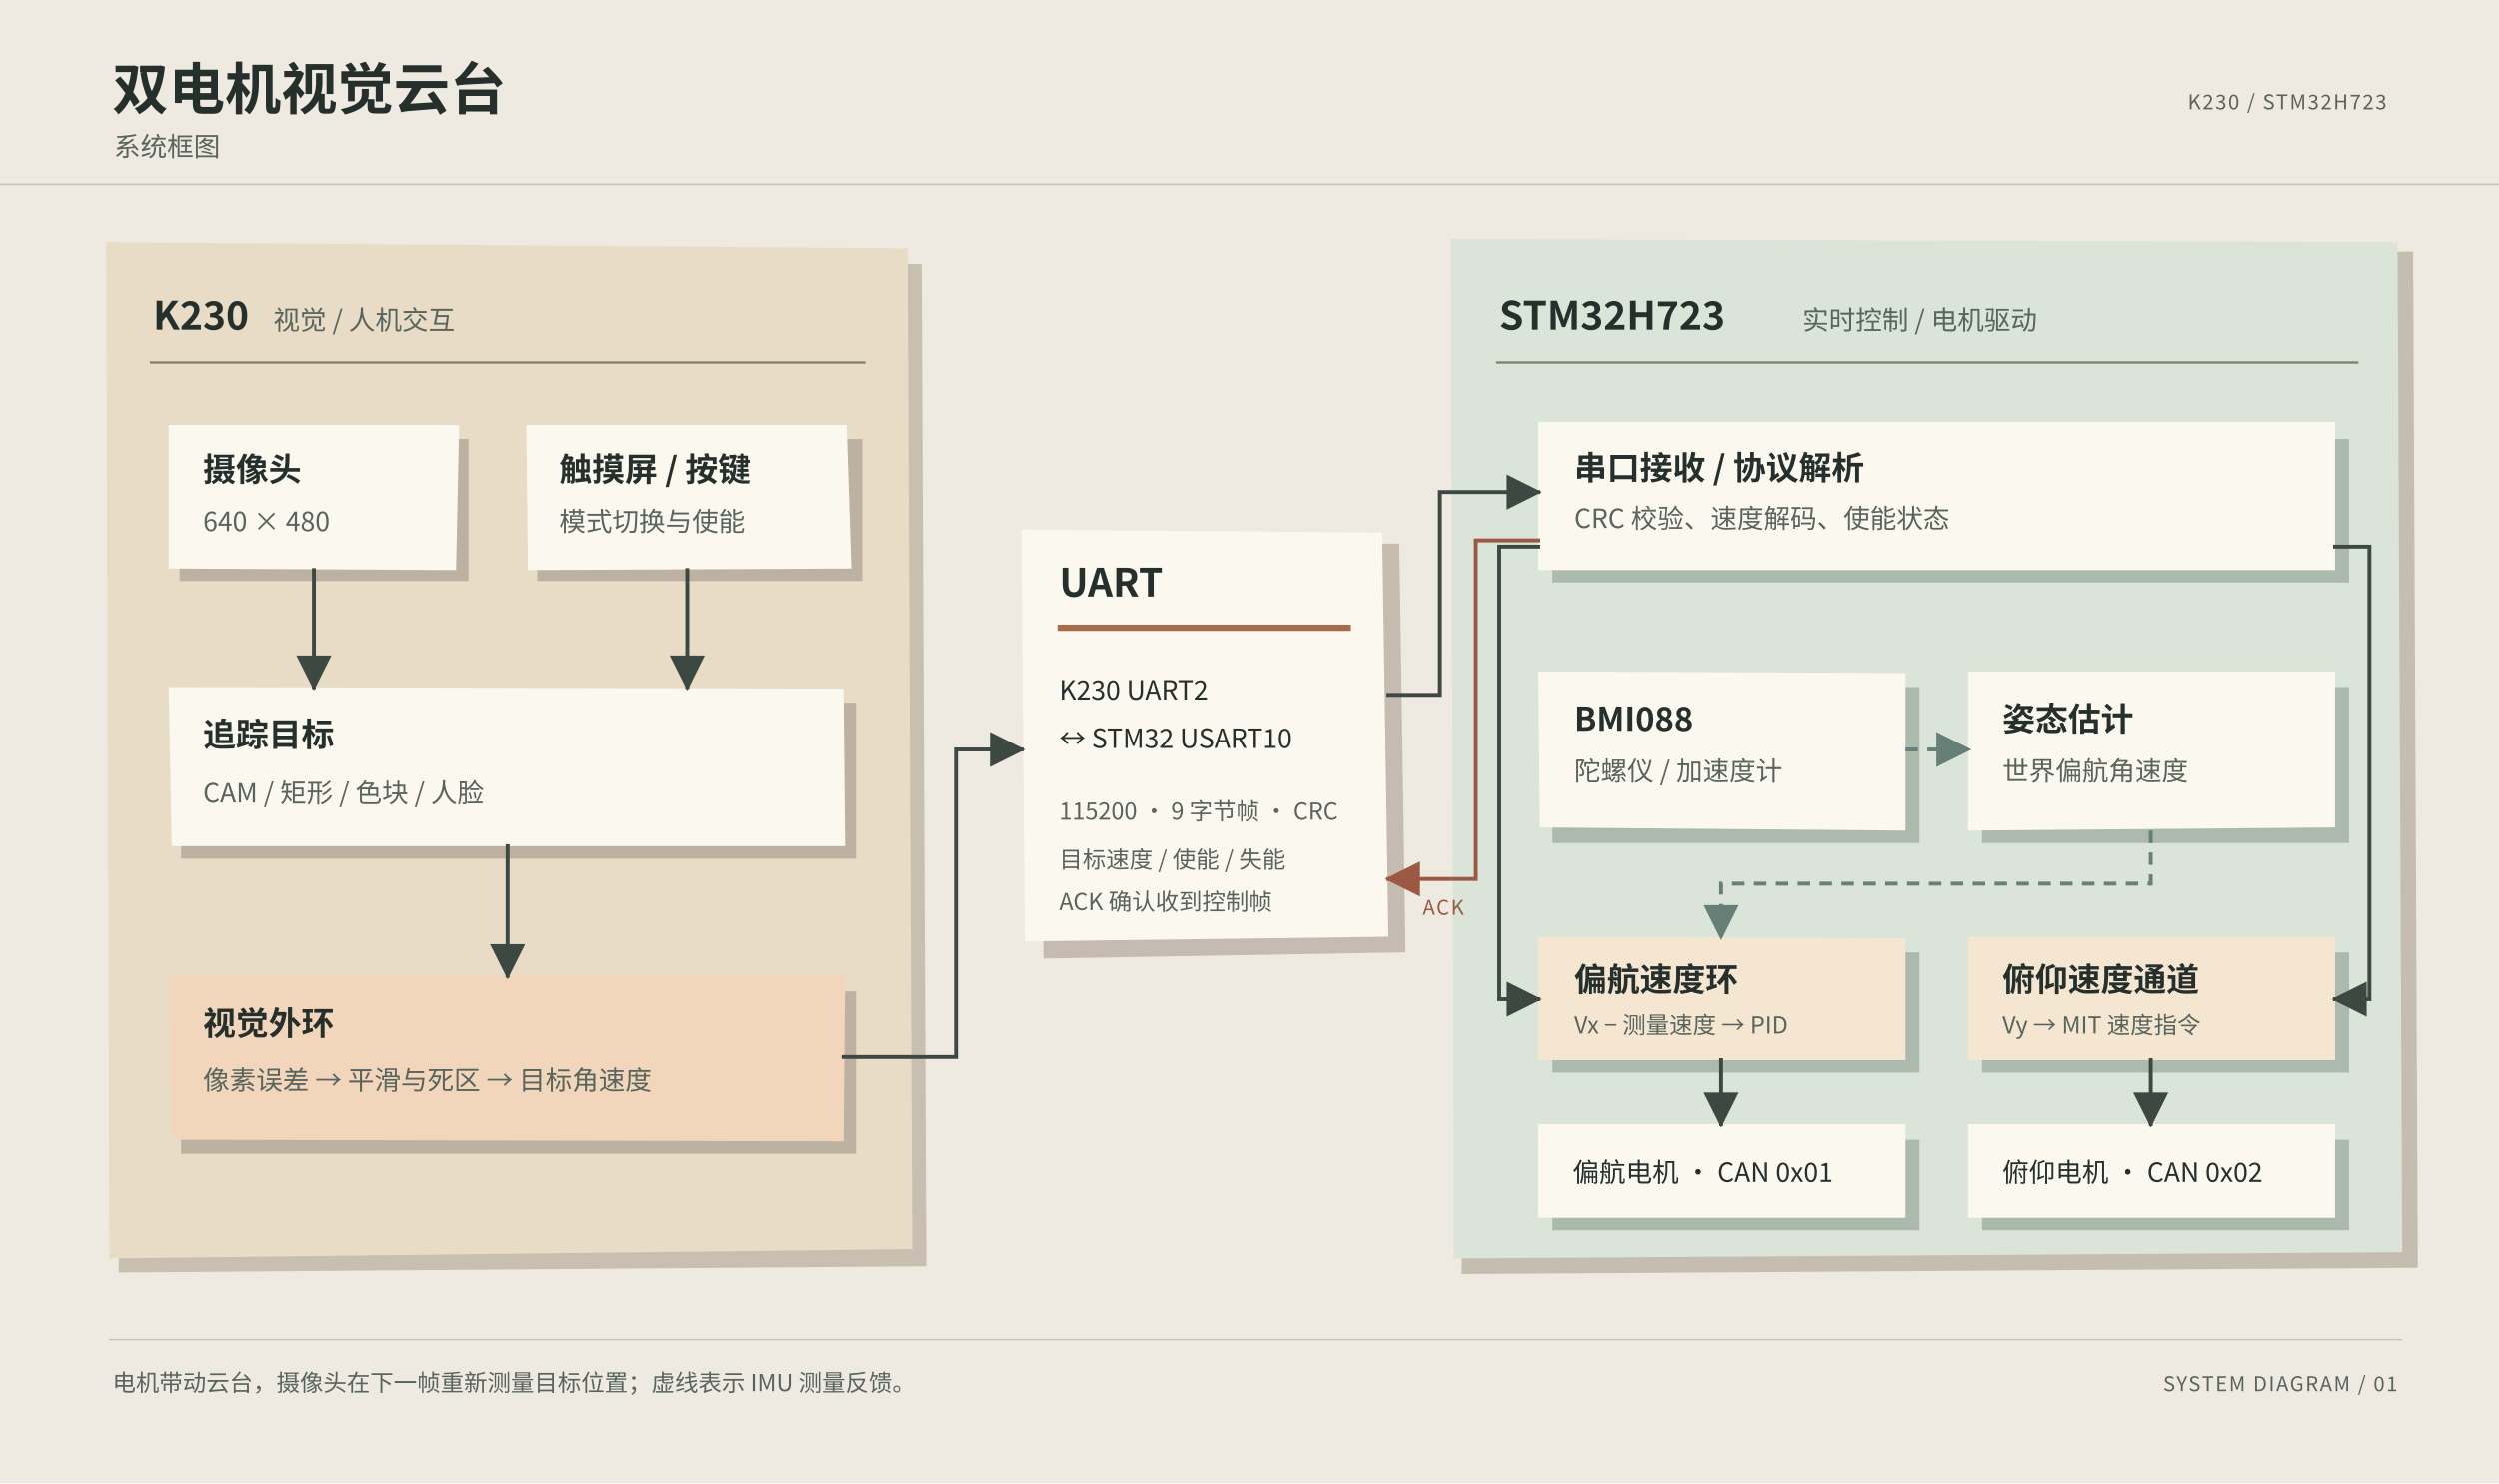
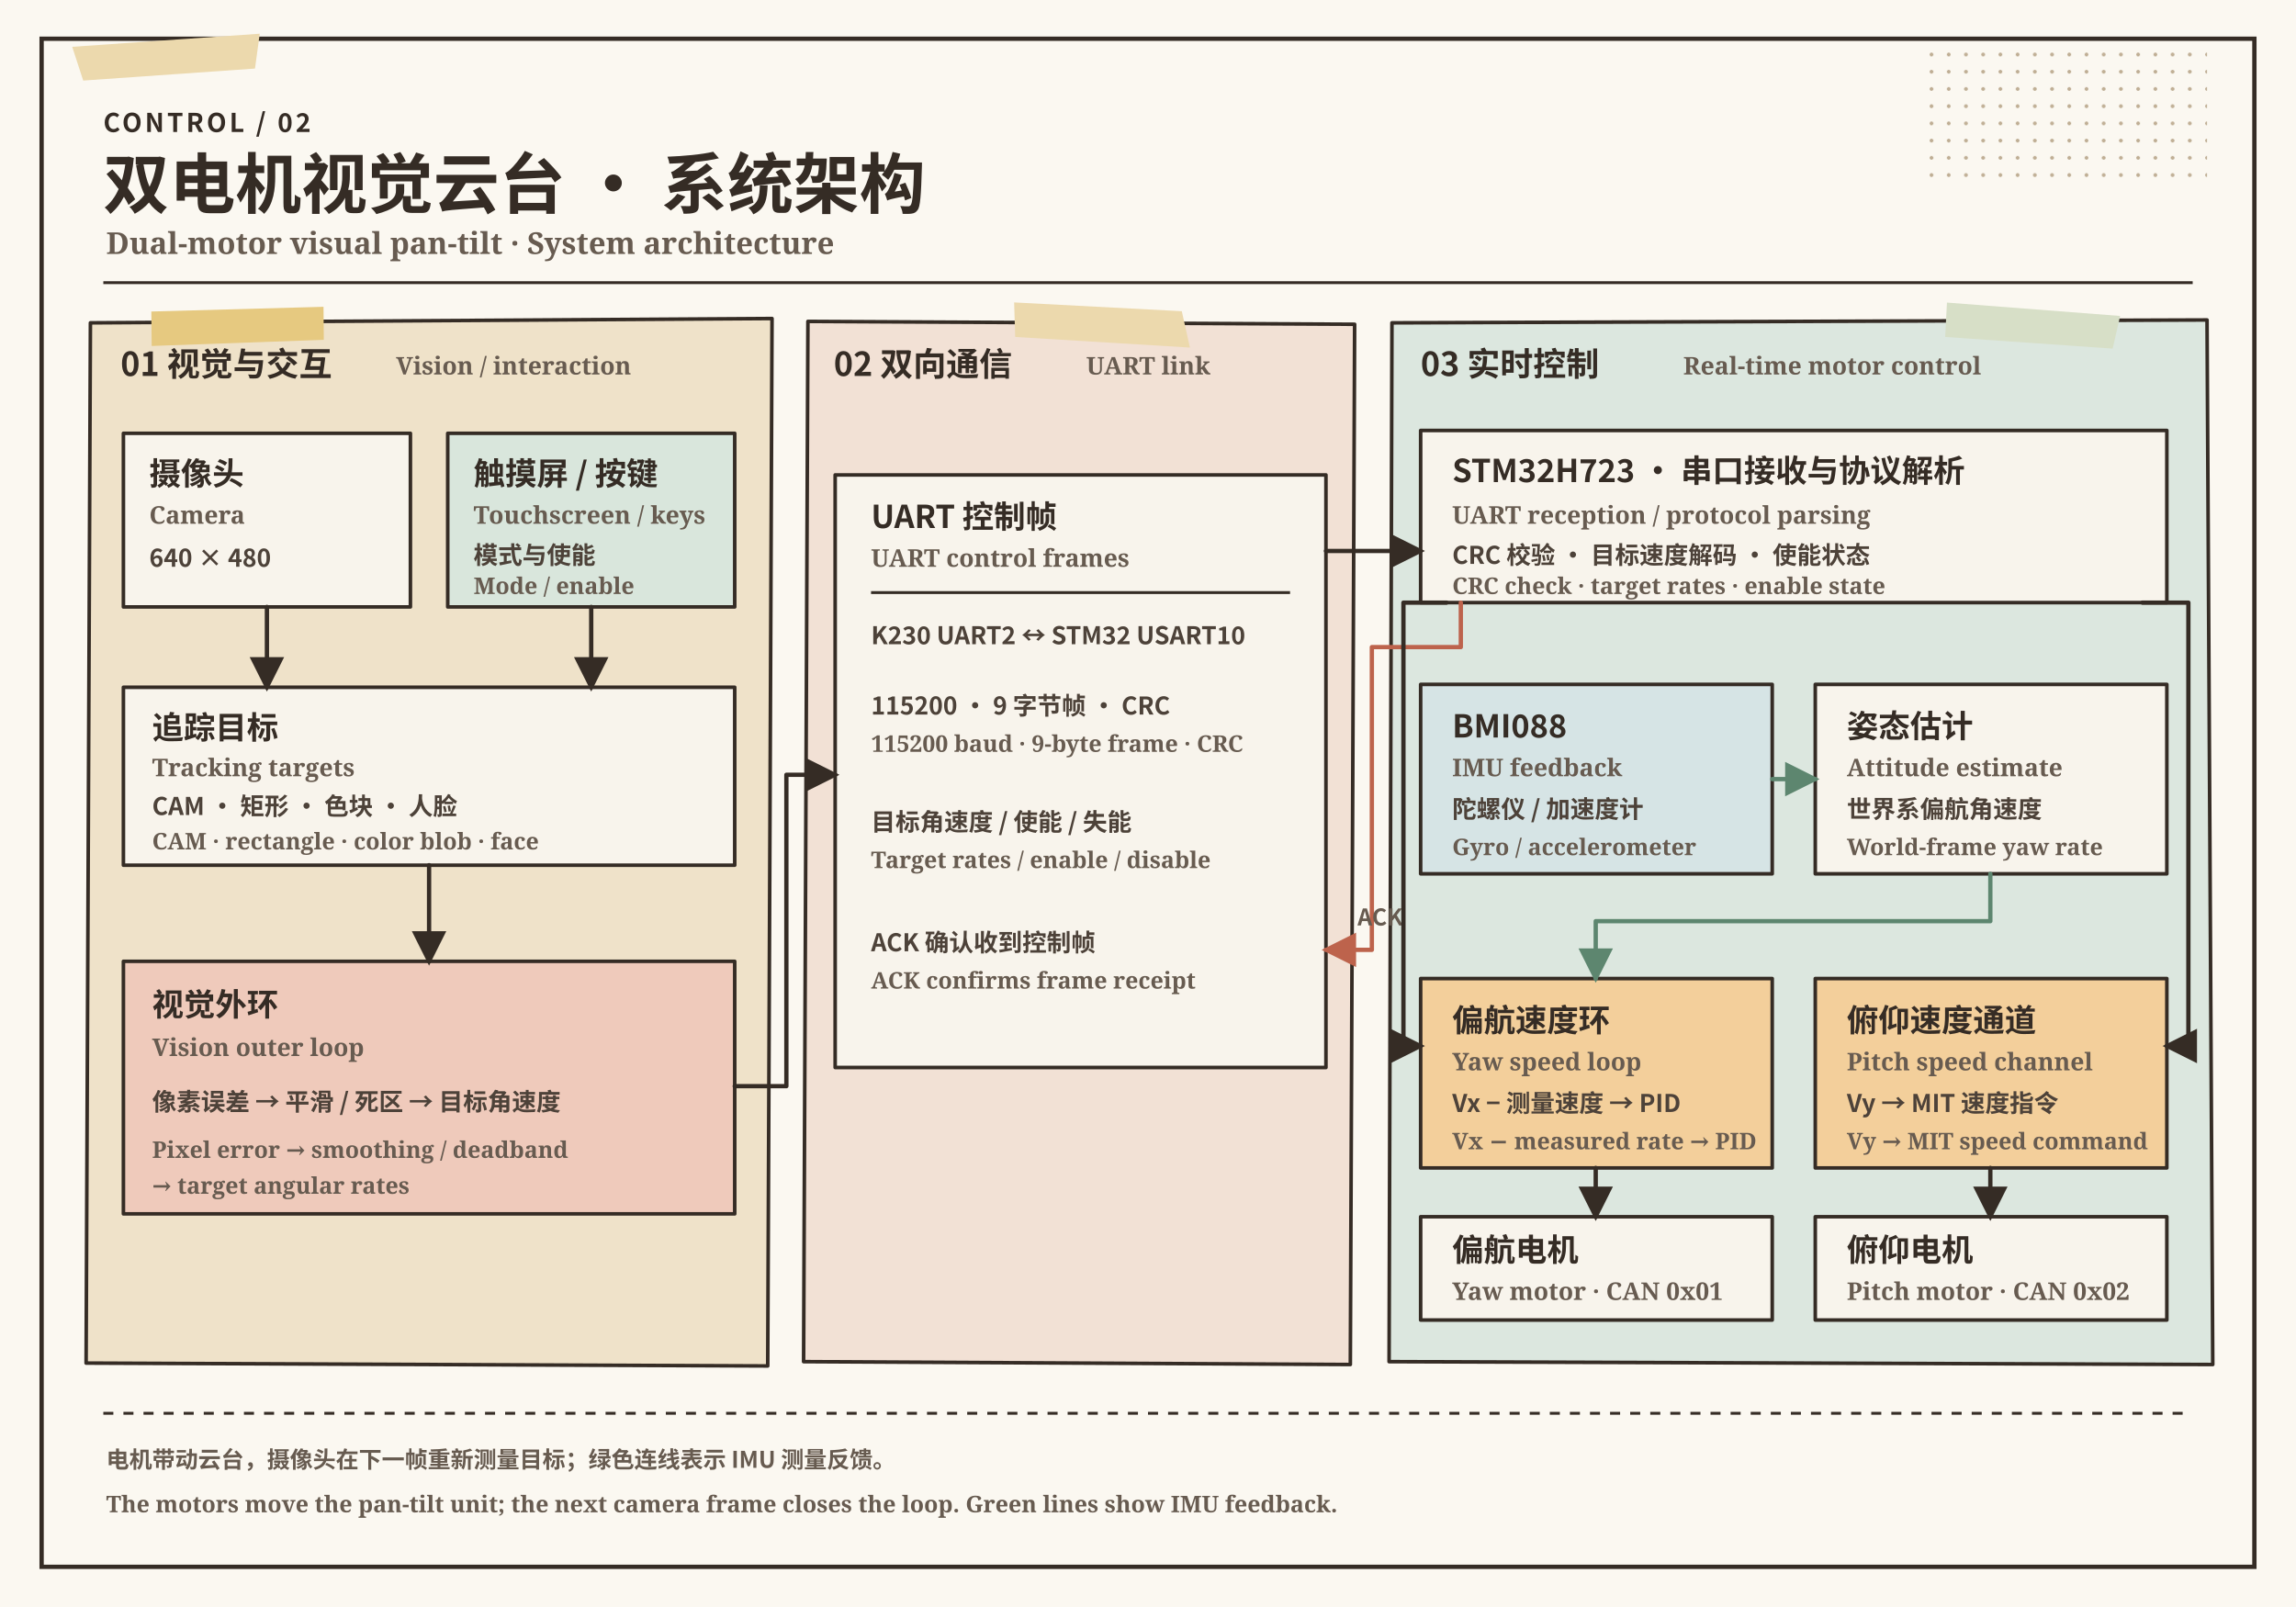
- <svg xmlns="http://www.w3.org/2000/svg" width="1600" height="950" viewBox="0 0 1600 950" role="img" aria-labelledby="title desc">
+ <svg xmlns="http://www.w3.org/2000/svg" width="1600" height="1120" viewBox="0 0 1600 1120" role="img" aria-labelledby="diagram-title diagram-desc">
  <defs>
+     <pattern id="dots" width="12" height="12" patternUnits="userSpaceOnUse">
+       <circle cx="2" cy="2" r="1.3" fill="#bdac92" />
+     </pattern>
+     <marker id="ink-arrow" markerWidth="10" markerHeight="10" refX="8" refY="5" orient="auto">
+       <path d="M1 1 L9 5 L1 9 Z" fill="#352c25" />
+     </marker>
+     <marker id="return-arrow" markerWidth="10" markerHeight="10" refX="8" refY="5" orient="auto">
+       <path d="M1 1 L9 5 L1 9 Z" fill="#bd634c" />
+     </marker>
+     <marker id="sense-arrow" markerWidth="10" markerHeight="10" refX="8" refY="5" orient="auto">
+       <path d="M1 1 L9 5 L1 9 Z" fill="#5d866f" />
+     </marker>
    <style>
-       .ink { fill: #25302d; }
-       .muted { fill: #59645d; }
-       .title { font: 700 36px 'Microsoft YaHei', 'Noto Sans CJK SC', sans-serif; }
-       .head { font: 700 25px 'Microsoft YaHei', 'Noto Sans CJK SC', sans-serif; }
-       .block { font: 700 21px 'Microsoft YaHei', 'Noto Sans CJK SC', sans-serif; }
-       .body { font: 17px 'Microsoft YaHei', 'Noto Sans CJK SC', sans-serif; }
-       .note { font: 15px 'Microsoft YaHei', 'Noto Sans CJK SC', sans-serif; }
-       .tiny { font: 13px 'Microsoft YaHei', 'Noto Sans CJK SC', sans-serif; letter-spacing: 1px; }
-       .wire { fill: none; stroke: #3d4843; stroke-width: 2.5; stroke-linecap: square; stroke-linejoin: miter; marker-end: url(#arrow); }
-       .return { fill: none; stroke: #9b5842; stroke-width: 2.5; stroke-linecap: square; stroke-linejoin: miter; marker-end: url(#arrowRust); }
-       .sense { fill: none; stroke: #668078; stroke-width: 2.5; stroke-dasharray: 8 6; marker-end: url(#arrowSage); }
+       .paper{fill:#fbf8f1}.ink{fill:#352c25}.muted{fill:#675b50}
+       .cut{stroke:#352c25;stroke-width:2.5;stroke-linejoin:round}
+       .rule{fill:none;stroke:#352c25;stroke-width:2}
+       .wire{fill:none;stroke:#352c25;stroke-width:3;stroke-linecap:round;stroke-linejoin:round;marker-end:url(#ink-arrow)}
+       .return{fill:none;stroke:#bd634c;stroke-width:3;stroke-linecap:round;stroke-linejoin:round;marker-end:url(#return-arrow)}
+       .sense{fill:none;stroke:#5d866f;stroke-width:3;stroke-linecap:round;stroke-linejoin:round;marker-end:url(#sense-arrow)}
+       .eyebrow{font:800 18px -apple-system,BlinkMacSystemFont,"Noto Sans CJK SC","Microsoft YaHei",sans-serif;letter-spacing:2px;fill:#352c25}
+       .title{font:800 46px -apple-system,BlinkMacSystemFont,"Noto Sans CJK SC","Microsoft YaHei",sans-serif;fill:#352c25}
+       .subtitle{font:600 21px Georgia,serif;fill:#675b50}
+       .section{font:800 23px -apple-system,BlinkMacSystemFont,"Noto Sans CJK SC","Microsoft YaHei",sans-serif;fill:#352c25}
+       .section-en{font:600 17px Georgia,serif;fill:#675b50}
+       .box-title{font:800 22px -apple-system,BlinkMacSystemFont,"Noto Sans CJK SC","Microsoft YaHei",sans-serif;fill:#352c25}
+       .box-en{font:600 17px Georgia,serif;fill:#675b50}
+       .detail{font:600 17px -apple-system,BlinkMacSystemFont,"Noto Sans CJK SC","Microsoft YaHei",sans-serif;fill:#4d4239}
+       .detail-en{font:600 16px Georgia,serif;fill:#675b50}
+       .note{font:600 16px -apple-system,BlinkMacSystemFont,"Noto Sans CJK SC","Microsoft YaHei",sans-serif;fill:#675b50}
+       .note-en{font:600 16px Georgia,serif;fill:#675b50}
    </style>
-     <marker id="arrow" viewBox="0 0 10 10" markerWidth="9" markerHeight="9" refX="9" refY="5" orient="auto">
-       <path d="M0 0L10 5L0 10Z" fill="#3d4843" />
-     </marker>
-     <marker id="arrowRust" viewBox="0 0 10 10" markerWidth="9" markerHeight="9" refX="9" refY="5" orient="auto">
-       <path d="M0 0L10 5L0 10Z" fill="#9b5842" />
-     </marker>
-     <marker id="arrowSage" viewBox="0 0 10 10" markerWidth="9" markerHeight="9" refX="9" refY="5" orient="auto">
-       <path d="M0 0L10 5L0 10Z" fill="#668078" />
-     </marker>
  </defs>
-   <rect width="1600" height="950" fill="#eeeae1" />
-   <path d="M0 118H1600" stroke="#c9c3b7" stroke-width="1" />
-   <text x="72" y="70" class="title ink">双电机视觉云台</text>
-   <text x="73" y="100" class="body muted">系统框图</text>
-   <text x="1528" y="70" class="tiny muted" text-anchor="end">K230  /  STM32H723</text>
-   <path d="M78 165L590 169L593 811L76 815Z" fill="#c9bfb0" />
-   <path d="M68 155L581 159L584 800L70 806Z" fill="#e8dcc6" />
-   <path d="M938 165L1545 161L1548 812L936 816Z" fill="#c5beb0" />
-   <path d="M929 153L1535 155L1538 802L931 806Z" fill="#dbe4d8" />
-   <path d="M96 232H554M958 232H1510" stroke="#837f72" stroke-width="1.5" />
-   <text x="98" y="211" class="head ink">K230</text>
-   <text x="175" y="211" class="body muted">视觉 / 人机交互</text>
-   <text x="960" y="211" class="head ink">STM32H723</text>
-   <text x="1154" y="211" class="body muted">实时控制 / 电机驱动</text>
-   <rect x="115" y="281" width="185" height="91" fill="#bdb1a2" />
-   <path d="M108 272L294 272L292 365L108 364Z" fill="#fbf8f0" />
-   <text x="130" y="308" class="block ink">摄像头</text>
-   <text x="130" y="340" class="body muted">640 × 480</text>
-   <rect x="344" y="281" width="208" height="91" fill="#bdb1a2" />
-   <path d="M337 272L542 272L545 364L338 365Z" fill="#fbf8f0" />
-   <text x="358" y="308" class="block ink">触摸屏 / 按键</text>
-   <text x="358" y="340" class="body muted">模式切换与使能</text>
-   <rect x="116" y="450" width="432" height="100" fill="#bdb1a2" />
-   <path d="M108 440L540 441L541 542L110 542Z" fill="#fbf8f0" />
-   <text x="130" y="478" class="block ink">追踪目标</text>
-   <text x="130" y="514" class="body muted">CAM / 矩形 / 色块 / 人脸</text>
-   <rect x="116" y="635" width="432" height="104" fill="#bdb1a2" />
-   <path d="M108 625L541 625L540 731L110 730Z" fill="#f1d6bc" />
-   <text x="130" y="663" class="block ink">视觉外环</text>
-   <text x="130" y="698" class="body muted">像素误差 → 平滑与死区 → 目标角速度</text>
-   <path class="wire" d="M201 365V440" />
-   <path class="wire" d="M440 365V440" />
-   <path class="wire" d="M325 542V625" />
-   <path d="M665 350L896 348L900 610L668 614Z" fill="#c6bbb0" />
-   <path d="M654 339L885 341L889 600L656 603Z" fill="#fbf8f0" />
-   <path d="M677 402H865" stroke="#aa6b4b" stroke-width="4" />
-   <text x="678" y="382" class="head ink">UART</text>
-   <text x="678" y="448" class="body ink">K230 UART2</text>
-   <text x="678" y="479" class="body ink">↔ STM32 USART10</text>
-   <text x="678" y="525" class="note muted">115200 · 9 字节帧 · CRC</text>
-   <text x="678" y="556" class="note muted">目标速度 / 使能 / 失能</text>
-   <text x="678" y="583" class="note muted">ACK 确认收到控制帧</text>
-   <rect x="994" y="281" width="510" height="92" fill="#acb9ad" />
-   <path d="M985 270L1495 270L1495 365L985 365Z" fill="#fbf8f0" />
-   <text x="1008" y="307" class="block ink">串口接收 / 协议解析</text>
-   <text x="1008" y="338" class="body muted">CRC 校验、速度解码、使能状态</text>
-   <rect x="994" y="440" width="235" height="100" fill="#acb9ad" />
-   <path d="M985 430L1220 431L1220 532L986 530Z" fill="#fbf8f0" />
-   <text x="1008" y="468" class="block ink">BMI088</text>
-   <text x="1008" y="500" class="body muted">陀螺仪 / 加速度计</text>
-   <rect x="1269" y="440" width="235" height="100" fill="#acb9ad" />
-   <path d="M1260 430L1495 430L1495 530L1260 532Z" fill="#fbf8f0" />
-   <text x="1282" y="468" class="block ink">姿态估计</text>
-   <text x="1282" y="500" class="body muted">世界偏航角速度</text>
-   <rect x="994" y="610" width="235" height="77" fill="#acb9ad" />
-   <path d="M985 600L1220 601L1220 679L985 679Z" fill="#f5e6d1" />
-   <text x="1008" y="635" class="block ink">偏航速度环</text>
-   <text x="1008" y="662" class="note muted">Vx − 测量速度 → PID</text>
-   <rect x="1269" y="610" width="235" height="77" fill="#acb9ad" />
-   <path d="M1260 600L1495 600L1495 679L1260 679Z" fill="#f5e6d1" />
-   <text x="1282" y="635" class="block ink">俯仰速度通道</text>
-   <text x="1282" y="662" class="note muted">Vy → MIT 速度指令</text>
-   <rect x="994" y="730" width="235" height="58" fill="#acb9ad" />
-   <path d="M985 720L1220 720L1220 780L985 780Z" fill="#fbf8f0" />
-   <text x="1007" y="757" class="body ink">偏航电机 · CAN 0x01</text>
-   <rect x="1269" y="730" width="235" height="58" fill="#acb9ad" />
-   <path d="M1260 720L1495 720L1495 780L1260 780Z" fill="#fbf8f0" />
-   <text x="1282" y="757" class="body ink">俯仰电机 · CAN 0x02</text>
-   <path class="wire" d="M540 677H612V480H654" />
-   <path class="wire" d="M889 445H922V315H985" />
-   <path class="return" d="M985 346H945V563H889" />
-   <text x="911" y="586" class="tiny" fill="#9b5842">ACK</text>
-   <path class="wire" d="M985 350H960V640H985" />
-   <path class="wire" d="M1495 350H1517V640H1495" />
-   <path class="sense" d="M1220 480H1260" />
-   <path class="sense" d="M1377 532V566H1102V600" />
-   <path class="wire" d="M1102 679V720" />
-   <path class="wire" d="M1377 679V720" />
-   <path d="M70 858H1538" stroke="#c9c3b7" stroke-width="1" />
-   <text x="72" y="891" class="note muted">电机带动云台，摄像头在下一帧重新测量目标位置；虚线表示 IMU 测量反馈。</text>
-   <text x="1535" y="891" class="tiny muted" text-anchor="end">SYSTEM DIAGRAM  /  01</text>
+   <rect class="paper" width="1600" height="1120" />
+   <rect x="29" y="27" width="1542" height="1065" fill="none" stroke="#352c25" stroke-width="3" />
+   <rect x="1344" y="31" width="194" height="99" fill="url(#dots)" />
+   <path d="M51 28 L182 28 L177 52 L57 52 Z" fill="#ecd9ad" transform="rotate(-4 117 40)" />
+   <text class="eyebrow" x="72" y="92">CONTROL / 02</text>
+   <text class="title" x="72" y="145">双电机视觉云台 · 系统架构</text>
+   <text class="subtitle" x="74" y="177">Dual-motor visual pan-tilt · System architecture</text>
+   <path class="rule" d="M72 197 H1528" />
+   <path class="cut" d="M63 225 L538 222 L535 952 L60 950 Z" fill="#efe2c9" />
+   <path d="M106 214 L226 217 L225 240 L105 238 Z" fill="#e6c980" transform="rotate(-3 165 226)" />
+   <text class="section" x="84" y="262">01  视觉与交互</text>
+   <text class="section-en" x="276" y="261">Vision / interaction</text>
+   <rect class="cut" x="86" y="302" width="200" height="121" fill="#f8f4ec" />
+   <text class="box-title" x="104" y="338">摄像头</text>
+   <text class="box-en" x="104" y="365">Camera</text>
+   <text class="detail" x="104" y="395">640 × 480</text>
+   <rect class="cut" x="312" y="302" width="200" height="121" fill="#d9e6dc" />
+   <text class="box-title" x="330" y="338">触摸屏 / 按键</text>
+   <text class="box-en" x="330" y="365">Touchscreen / keys</text>
+   <text class="detail" x="330" y="393">模式与使能</text>
+   <text class="detail-en" x="330" y="414">Mode / enable</text>
+   <rect class="cut" x="86" y="479" width="426" height="124" fill="#f8f4ec" />
+   <text class="box-title" x="106" y="515">追踪目标</text>
+   <text class="box-en" x="106" y="541">Tracking targets</text>
+   <text class="detail" x="106" y="568">CAM · 矩形 · 色块 · 人脸</text>
+   <text class="detail-en" x="106" y="592">CAM · rectangle · color blob · face</text>
+   <rect class="cut" x="86" y="670" width="426" height="176" fill="#efcabb" />
+   <text class="box-title" x="106" y="708">视觉外环</text>
+   <text class="box-en" x="106" y="736">Vision outer loop</text>
+   <text class="detail" x="106" y="774">像素误差 → 平滑 / 死区 → 目标角速度</text>
+   <text class="detail-en" x="106" y="807">Pixel error → smoothing / deadband</text>
+   <text class="detail-en" x="106" y="832">→ target angular rates</text>
+   <path class="wire" d="M186 423 V479" />
+   <path class="wire" d="M412 423 V479" />
+   <path class="wire" d="M299 603 V670" />
+   <path class="cut" d="M563 224 L944 226 L941 951 L560 949 Z" fill="#f2e1d5" />
+   <path d="M706 214 L823 214 L830 239 L708 238 Z" fill="#ecd9ad" transform="rotate(3 768 226)" />
+   <text class="section" x="581" y="262">02  双向通信</text>
+   <text class="section-en" x="757" y="261">UART link</text>
+   <rect class="cut" x="582" y="331" width="342" height="413" fill="#f8f4ec" />
+   <text class="box-title" x="607" y="368">UART 控制帧</text>
+   <text class="box-en" x="607" y="395">UART control frames</text>
+   <path class="rule" d="M607 413 H899" />
+   <text class="detail" x="607" y="449">K230 UART2 ↔ STM32 USART10</text>
+   <text class="detail" x="607" y="498">115200 · 9 字节帧 · CRC</text>
+   <text class="detail-en" x="607" y="524">115200 baud · 9-byte frame · CRC</text>
+   <text class="detail" x="607" y="579">目标角速度 / 使能 / 失能</text>
+   <text class="detail-en" x="607" y="605">Target rates / enable / disable</text>
+   <text class="detail" x="607" y="663">ACK 确认收到控制帧</text>
+   <text class="detail-en" x="607" y="689">ACK confirms frame receipt</text>
+   <path class="cut" d="M970 225 L1538 223 L1542 951 L968 949 Z" fill="#dce7df" />
+   <path d="M1356 214 L1477 217 L1473 240 L1356 238 Z" fill="#d7dfc7" transform="rotate(3 1416 227)" />
+   <text class="section" x="990" y="262">03  实时控制</text>
+   <text class="section-en" x="1173" y="261">Real-time motor control</text>
+   <rect class="cut" x="990" y="300" width="520" height="120" fill="#f8f4ec" />
+   <text class="box-title" x="1012" y="336">STM32H723 · 串口接收与协议解析</text>
+   <text class="box-en" x="1012" y="365">UART reception / protocol parsing</text>
+   <text class="detail" x="1012" y="393">CRC 校验 · 目标速度解码 · 使能状态</text>
+   <text class="detail-en" x="1012" y="414">CRC check · target rates · enable state</text>
+   <rect class="cut" x="990" y="477" width="245" height="132" fill="#d6e4e5" />
+   <text class="box-title" x="1012" y="514">BMI088</text>
+   <text class="box-en" x="1012" y="541">IMU feedback</text>
+   <text class="detail" x="1012" y="570">陀螺仪 / 加速度计</text>
+   <text class="detail-en" x="1012" y="596">Gyro / accelerometer</text>
+   <rect class="cut" x="1265" y="477" width="245" height="132" fill="#f8f4ec" />
+   <text class="box-title" x="1287" y="514">姿态估计</text>
+   <text class="box-en" x="1287" y="541">Attitude estimate</text>
+   <text class="detail" x="1287" y="570">世界系偏航角速度</text>
+   <text class="detail-en" x="1287" y="596">World-frame yaw rate</text>
+   <rect class="cut" x="990" y="682" width="245" height="132" fill="#f3cf9b" />
+   <text class="box-title" x="1012" y="719">偏航速度环</text>
+   <text class="box-en" x="1012" y="746">Yaw speed loop</text>
+   <text class="detail" x="1012" y="775">Vx − 测量速度 → PID</text>
+   <text class="detail-en" x="1012" y="801">Vx − measured rate → PID</text>
+   <rect class="cut" x="1265" y="682" width="245" height="132" fill="#f3cf9b" />
+   <text class="box-title" x="1287" y="719">俯仰速度通道</text>
+   <text class="box-en" x="1287" y="746">Pitch speed channel</text>
+   <text class="detail" x="1287" y="775">Vy → MIT 速度指令</text>
+   <text class="detail-en" x="1287" y="801">Vy → MIT speed command</text>
+   <rect class="cut" x="990" y="848" width="245" height="72" fill="#f8f4ec" />
+   <text class="box-title" x="1012" y="879">偏航电机</text>
+   <text class="box-en" x="1012" y="906">Yaw motor · CAN 0x01</text>
+   <rect class="cut" x="1265" y="848" width="245" height="72" fill="#f8f4ec" />
+   <text class="box-title" x="1287" y="879">俯仰电机</text>
+   <text class="box-en" x="1287" y="906">Pitch motor · CAN 0x02</text>
+   <path class="wire" d="M512 757 H548 V540 H582" />
+   <path class="wire" d="M924 384 H990" />
+   <path class="return" d="M1018 420 V451 H956 V662 H924" />
+   <text class="note" x="946" y="645" fill="#bd634c">ACK</text>
+   <path class="wire" d="M1008 420 H978 V729 H990" />
+   <path class="wire" d="M1493 420 H1525 V729 H1510" />
+   <path class="sense" d="M1235 543 H1265" />
+   <path class="sense" d="M1387 609 V642 H1112 V682" />
+   <path class="wire" d="M1112 814 V848" />
+   <path class="wire" d="M1387 814 V848" />
+   <path class="rule" d="M72 985 H1528" stroke-dasharray="7 7" />
+   <text class="note" x="74" y="1023">电机带动云台，摄像头在下一帧重新测量目标；绿色连线表示 IMU 测量反馈。</text>
+   <text class="note-en" x="74" y="1054">The motors move the pan-tilt unit; the next camera frame closes the loop. Green lines show IMU feedback.</text>
</svg>
